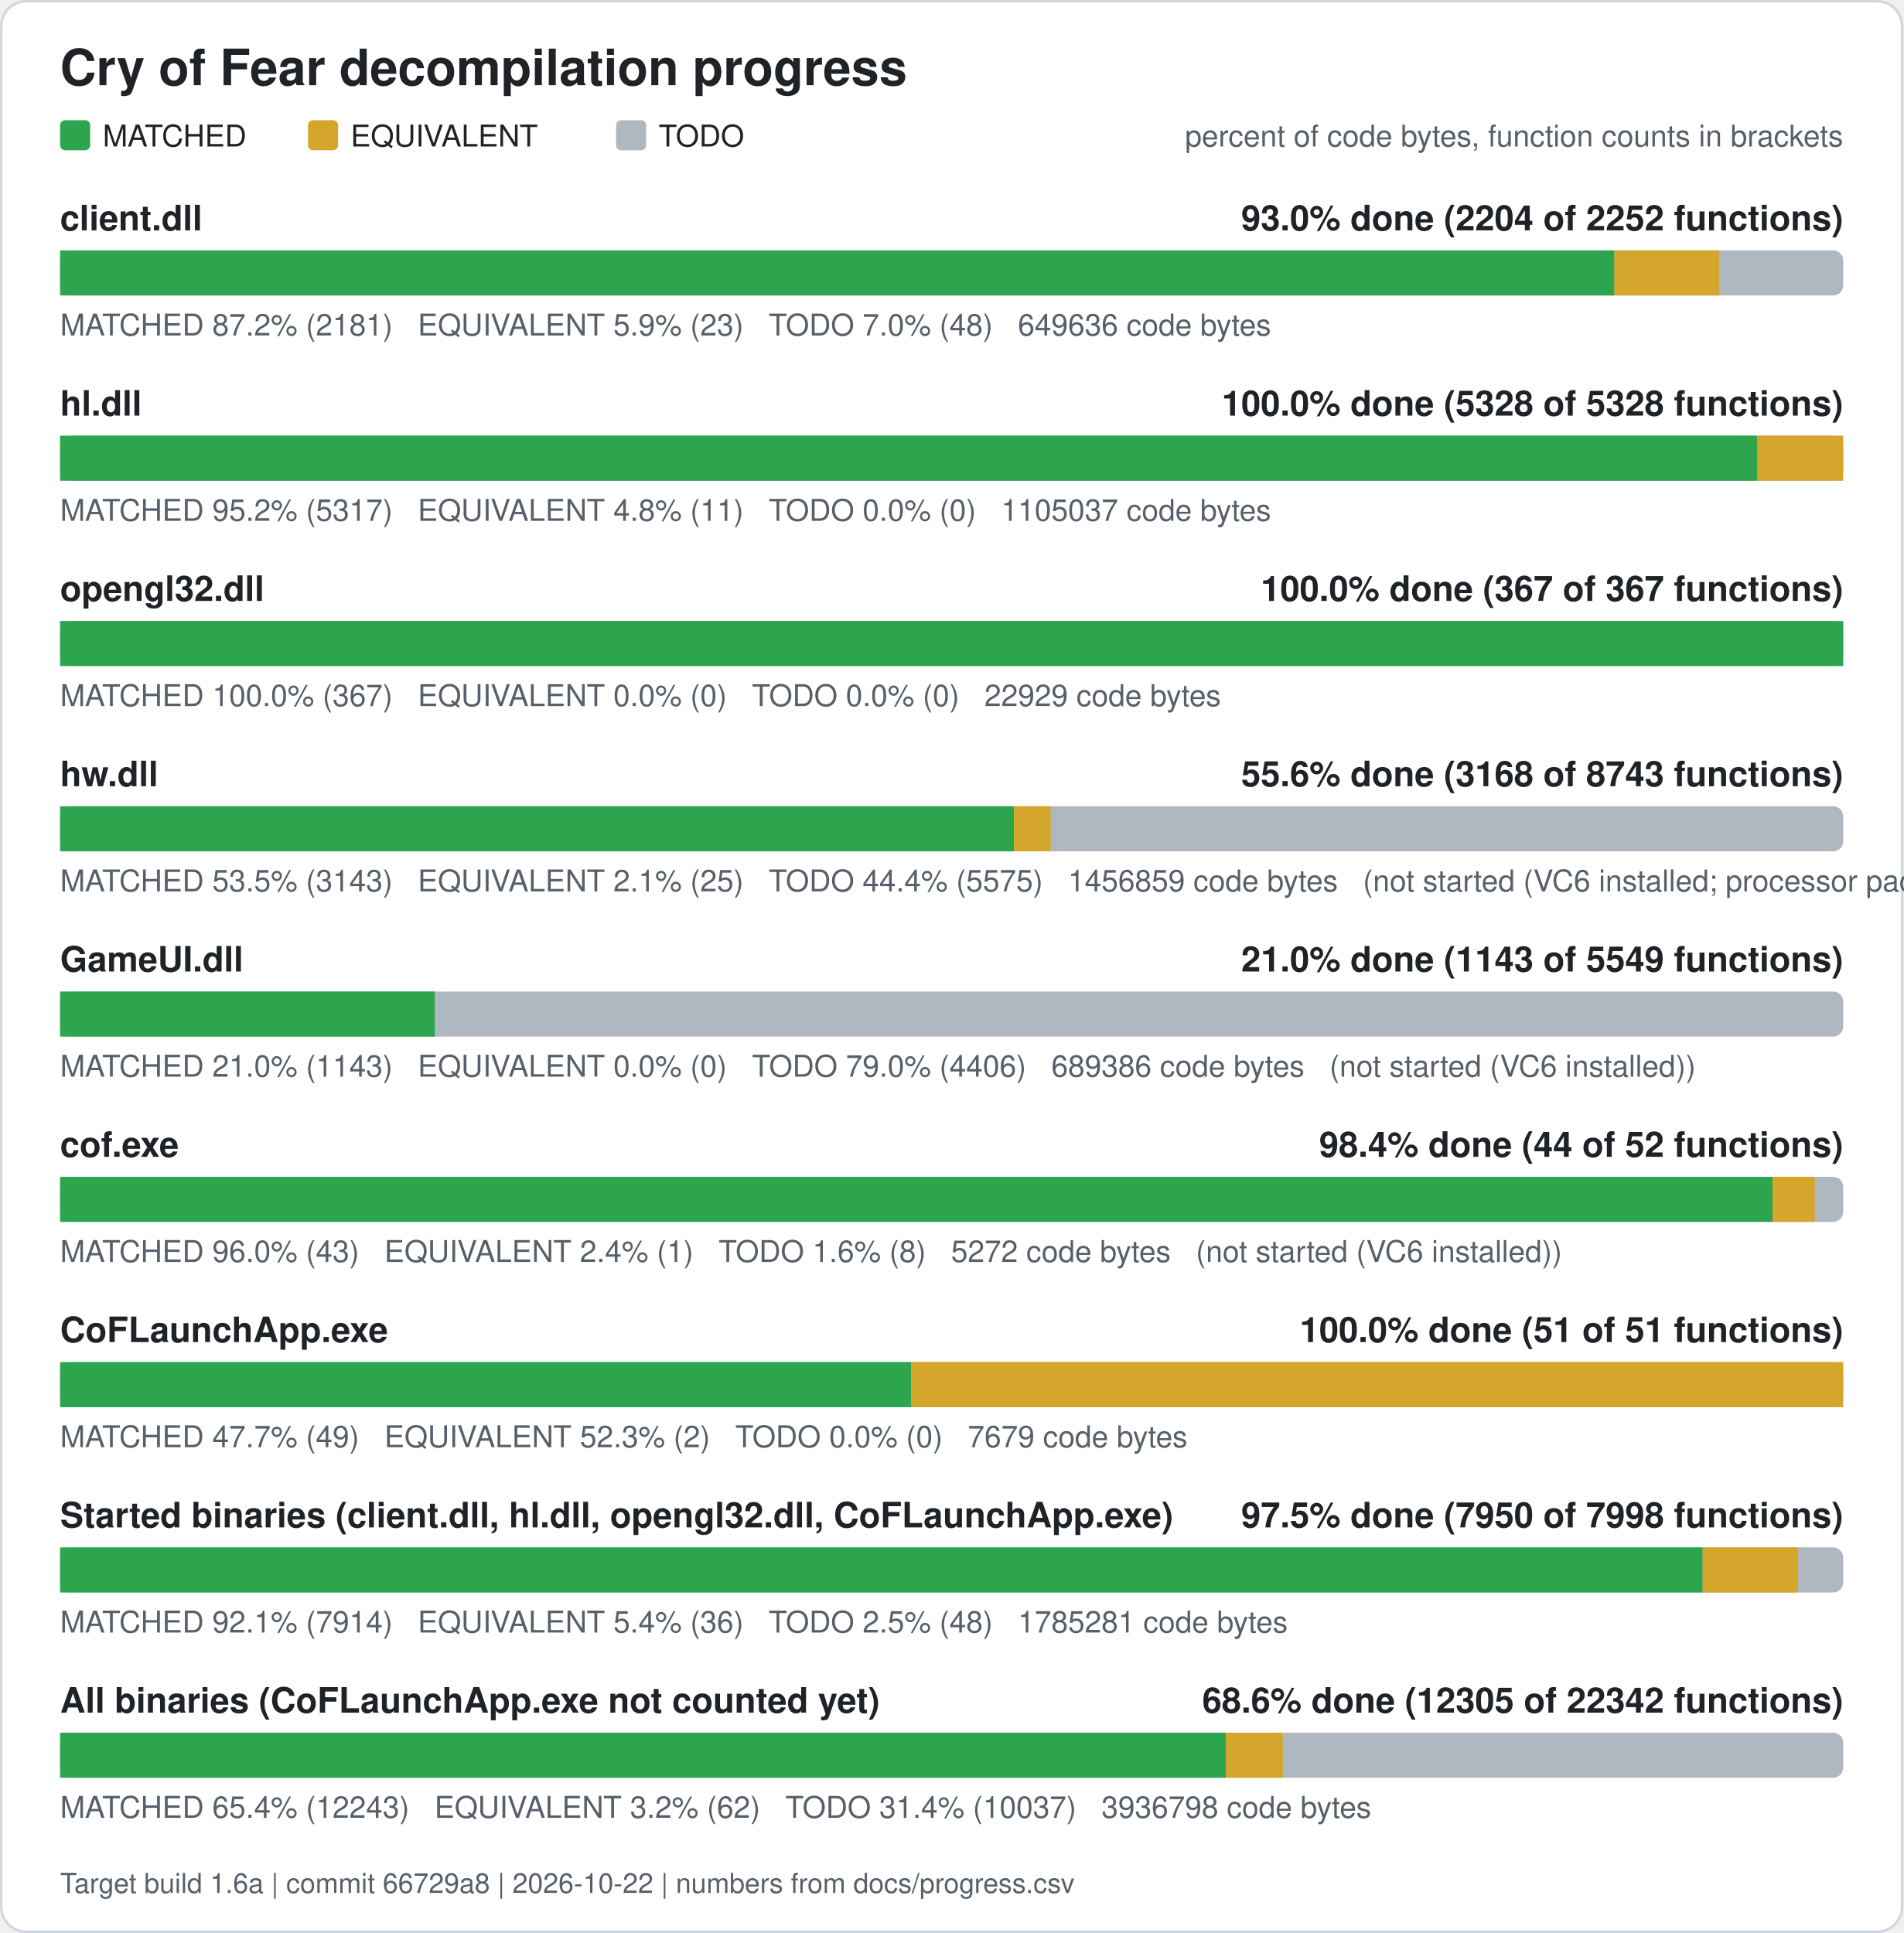
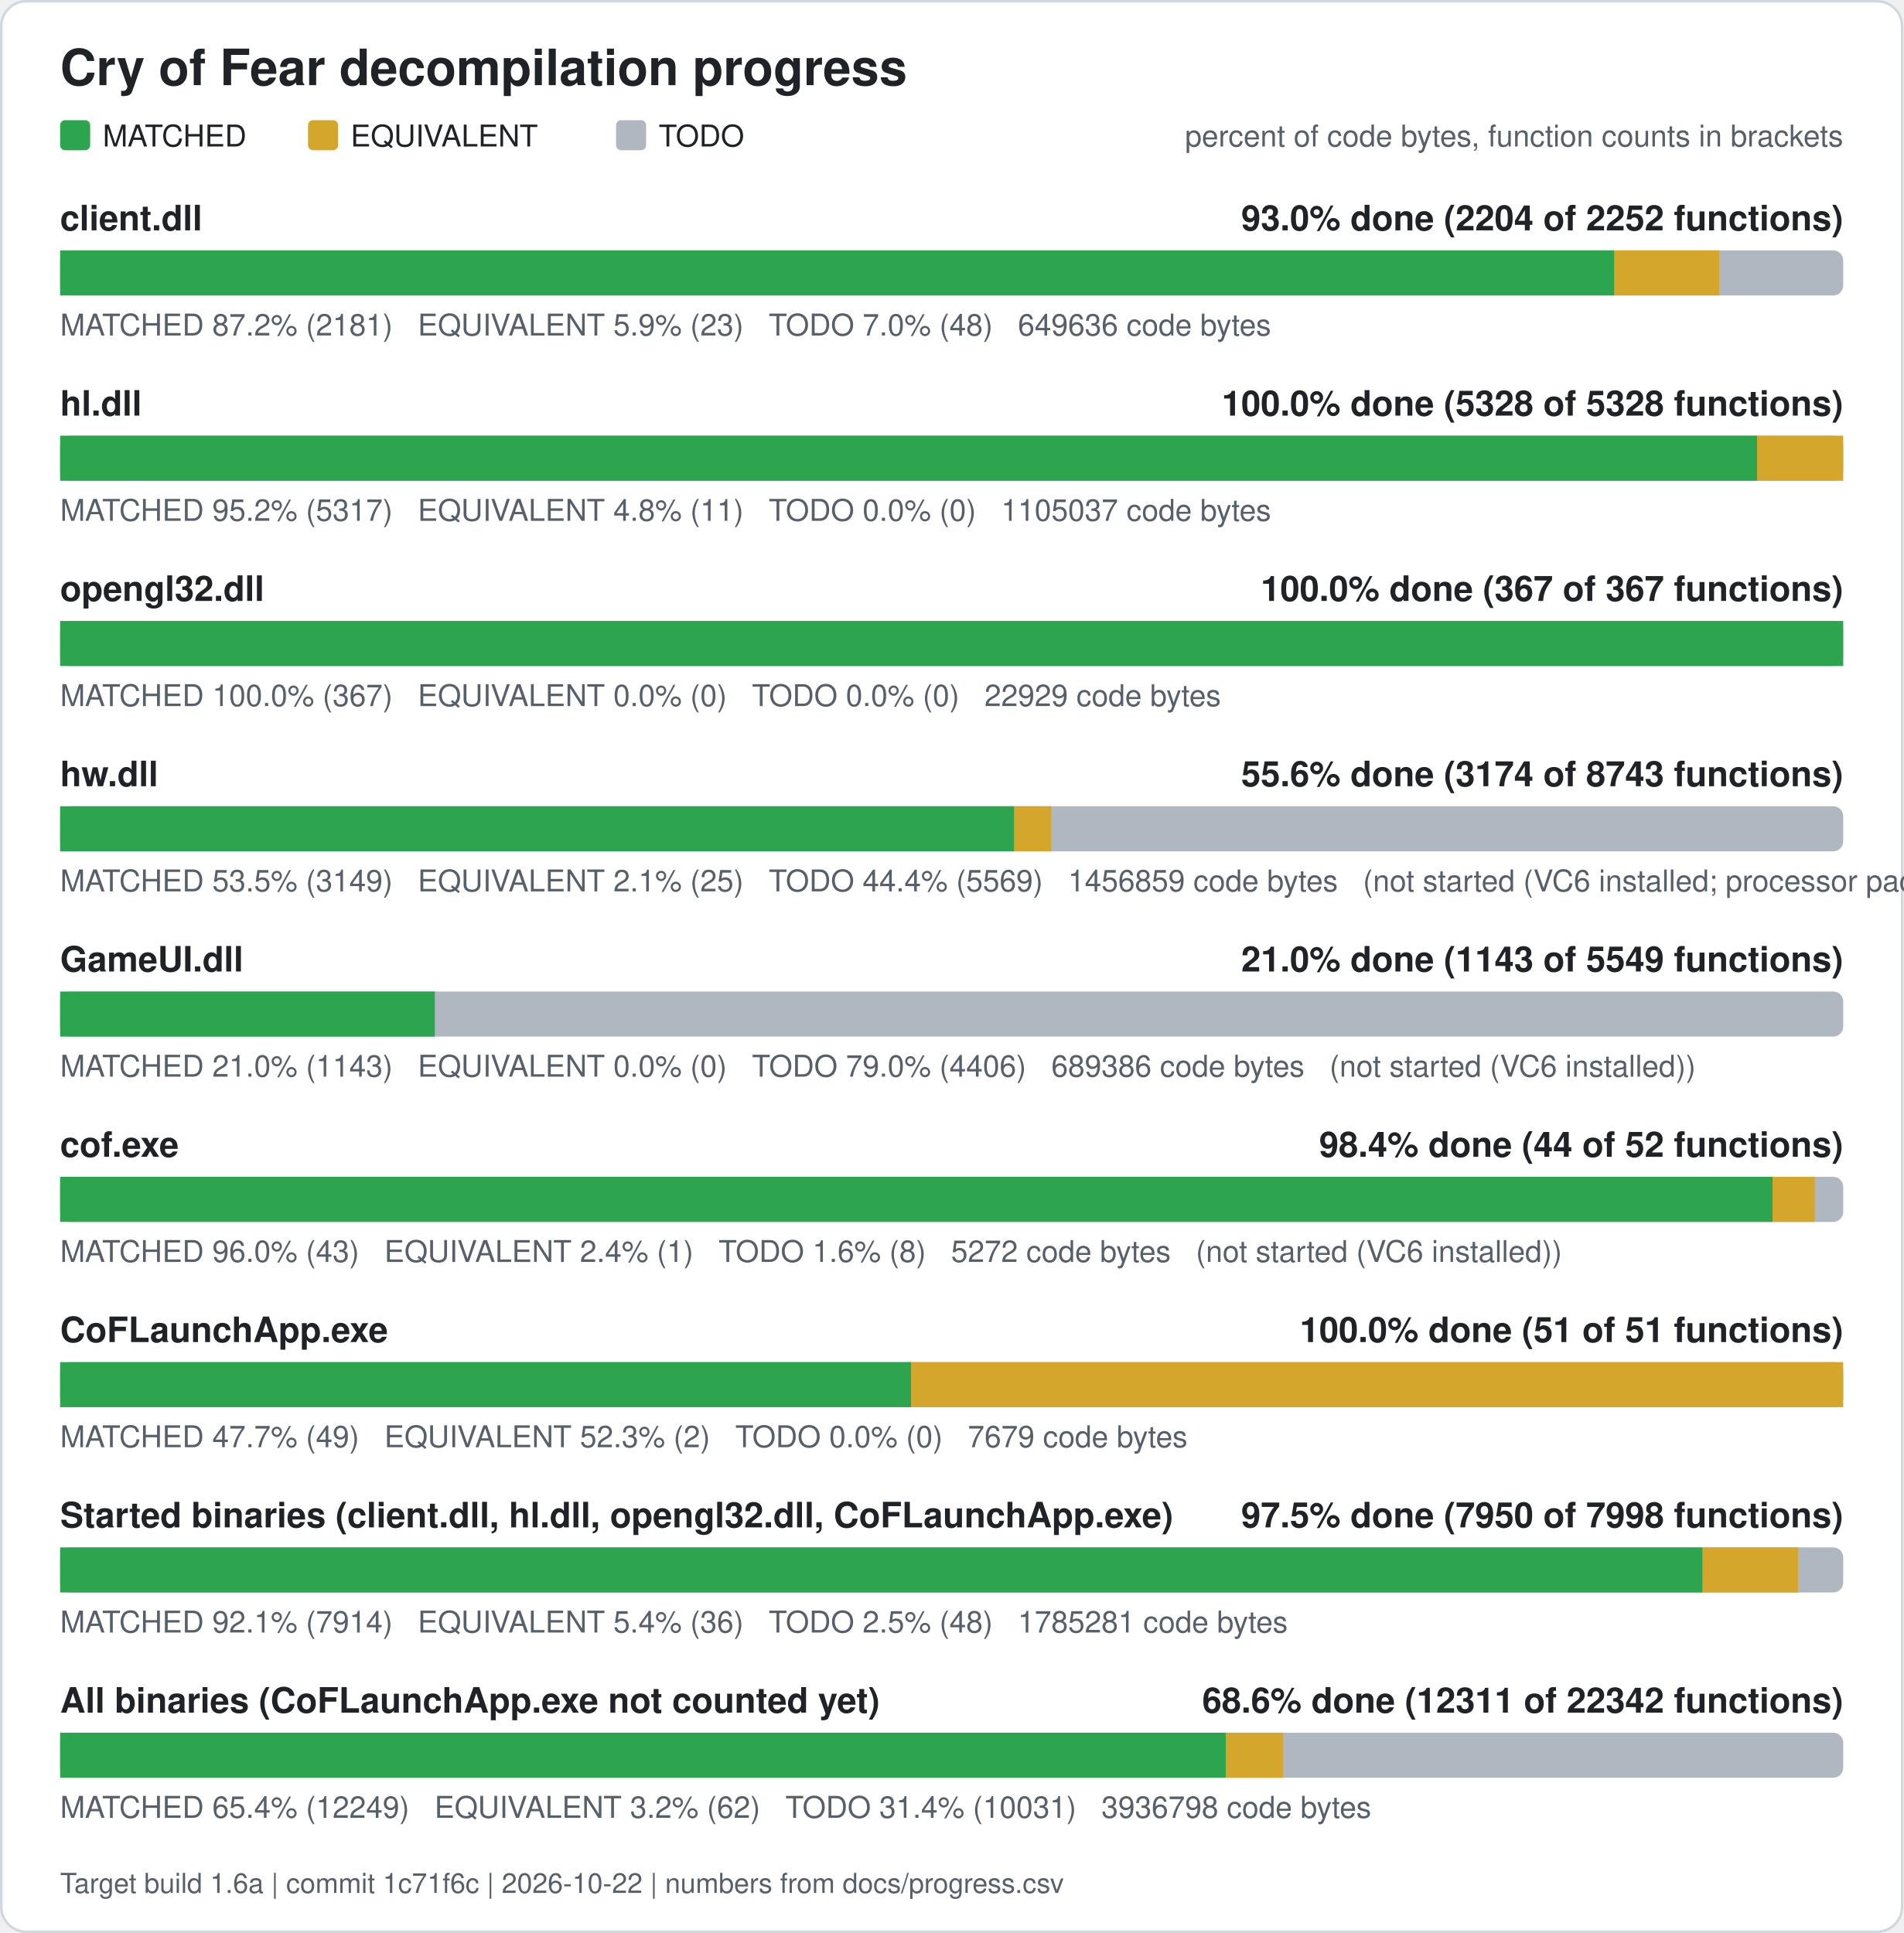
<svg xmlns="http://www.w3.org/2000/svg" width="760" height="772" viewBox="0 0 760 772" role="img" aria-label="Cry of Fear decompilation progress">
  <rect x="0.5" y="0.5" width="759" height="771" rx="10" fill="#ffffff" stroke="#d0d7de" />
  <text x="24" y="34" font-family="Segoe UI, Helvetica, Arial, sans-serif" font-size="20" font-weight="600" fill="#1f2328">Cry of Fear decompilation progress</text>
  <rect x="24" y="48" width="12" height="12" rx="2" fill="#2da44e" />
  <text x="41" y="58.5" font-family="Segoe UI, Helvetica, Arial, sans-serif" font-size="12" fill="#1f2328">MATCHED</text>
  <rect x="123" y="48" width="12" height="12" rx="2" fill="#d4a72c" />
  <text x="140" y="58.5" font-family="Segoe UI, Helvetica, Arial, sans-serif" font-size="12" fill="#1f2328">EQUIVALENT</text>
  <rect x="246" y="48" width="12" height="12" rx="2" fill="#afb8c1" />
  <text x="263" y="58.5" font-family="Segoe UI, Helvetica, Arial, sans-serif" font-size="12" fill="#1f2328">TODO</text>
  <text x="736" y="58.5" font-family="Segoe UI, Helvetica, Arial, sans-serif" font-size="12" fill="#57606a" text-anchor="end">percent of code bytes, function counts in brackets</text>
  <text x="24" y="92" font-family="Segoe UI, Helvetica, Arial, sans-serif" font-size="14" font-weight="600" fill="#1f2328">client.dll</text>
  <text x="736" y="92" font-family="Segoe UI, Helvetica, Arial, sans-serif" font-size="14" font-weight="600" fill="#1f2328" text-anchor="end">93.0% done (2204 of 2252 functions)</text>
  <rect x="24" y="100" width="712" height="18" rx="4" fill="#afb8c1" />
  <rect x="24.00" y="100" width="620.61" height="18" fill="#2da44e" />
  <rect x="644.61" y="100" width="41.89" height="18" fill="#d4a72c" />
  <text x="24" y="134" font-family="Segoe UI, Helvetica, Arial, sans-serif" font-size="12" fill="#57606a" xml:space="preserve">MATCHED 87.2% (2181)   EQUIVALENT 5.9% (23)   TODO 7.0% (48)   649636 code bytes</text>
  <text x="24" y="166" font-family="Segoe UI, Helvetica, Arial, sans-serif" font-size="14" font-weight="600" fill="#1f2328">hl.dll</text>
  <text x="736" y="166" font-family="Segoe UI, Helvetica, Arial, sans-serif" font-size="14" font-weight="600" fill="#1f2328" text-anchor="end">100.0% done (5328 of 5328 functions)</text>
  <rect x="24" y="174" width="712" height="18" rx="4" fill="#afb8c1" />
  <rect x="24.00" y="174" width="677.61" height="18" fill="#2da44e" />
  <rect x="701.61" y="174" width="34.39" height="18" fill="#d4a72c" />
  <text x="24" y="208" font-family="Segoe UI, Helvetica, Arial, sans-serif" font-size="12" fill="#57606a" xml:space="preserve">MATCHED 95.2% (5317)   EQUIVALENT 4.8% (11)   TODO 0.0% (0)   1105037 code bytes</text>
  <text x="24" y="240" font-family="Segoe UI, Helvetica, Arial, sans-serif" font-size="14" font-weight="600" fill="#1f2328">opengl32.dll</text>
  <text x="736" y="240" font-family="Segoe UI, Helvetica, Arial, sans-serif" font-size="14" font-weight="600" fill="#1f2328" text-anchor="end">100.0% done (367 of 367 functions)</text>
  <rect x="24" y="248" width="712" height="18" rx="4" fill="#afb8c1" />
  <rect x="24.00" y="248" width="712.00" height="18" fill="#2da44e" />
  <text x="24" y="282" font-family="Segoe UI, Helvetica, Arial, sans-serif" font-size="12" fill="#57606a" xml:space="preserve">MATCHED 100.0% (367)   EQUIVALENT 0.0% (0)   TODO 0.0% (0)   22929 code bytes</text>
  <text x="24" y="314" font-family="Segoe UI, Helvetica, Arial, sans-serif" font-size="14" font-weight="600" fill="#1f2328">hw.dll</text>
-   <text x="736" y="314" font-family="Segoe UI, Helvetica, Arial, sans-serif" font-size="14" font-weight="600" fill="#1f2328" text-anchor="end">55.6% done (3168 of 8743 functions)</text>
+   <text x="736" y="314" font-family="Segoe UI, Helvetica, Arial, sans-serif" font-size="14" font-weight="600" fill="#1f2328" text-anchor="end">55.6% done (3174 of 8743 functions)</text>
  <rect x="24" y="322" width="712" height="18" rx="4" fill="#afb8c1" />
-   <rect x="24.00" y="322" width="380.85" height="18" fill="#2da44e" />
-   <rect x="404.85" y="322" width="14.71" height="18" fill="#d4a72c" />
-   <text x="24" y="356" font-family="Segoe UI, Helvetica, Arial, sans-serif" font-size="12" fill="#57606a" xml:space="preserve">MATCHED 53.5% (3143)   EQUIVALENT 2.1% (25)   TODO 44.4% (5575)   1456859 code bytes   (not started (VC6 installed; processor pack and VS 2005 objects need those compilers))</text>
+   <rect x="24.00" y="322" width="381.00" height="18" fill="#2da44e" />
+   <rect x="405.00" y="322" width="14.71" height="18" fill="#d4a72c" />
+   <text x="24" y="356" font-family="Segoe UI, Helvetica, Arial, sans-serif" font-size="12" fill="#57606a" xml:space="preserve">MATCHED 53.5% (3149)   EQUIVALENT 2.1% (25)   TODO 44.4% (5569)   1456859 code bytes   (not started (VC6 installed; processor pack and VS 2005 objects need those compilers))</text>
  <text x="24" y="388" font-family="Segoe UI, Helvetica, Arial, sans-serif" font-size="14" font-weight="600" fill="#1f2328">GameUI.dll</text>
  <text x="736" y="388" font-family="Segoe UI, Helvetica, Arial, sans-serif" font-size="14" font-weight="600" fill="#1f2328" text-anchor="end">21.0% done (1143 of 5549 functions)</text>
  <rect x="24" y="396" width="712" height="18" rx="4" fill="#afb8c1" />
  <rect x="24.00" y="396" width="149.62" height="18" fill="#2da44e" />
  <text x="24" y="430" font-family="Segoe UI, Helvetica, Arial, sans-serif" font-size="12" fill="#57606a" xml:space="preserve">MATCHED 21.0% (1143)   EQUIVALENT 0.0% (0)   TODO 79.0% (4406)   689386 code bytes   (not started (VC6 installed))</text>
  <text x="24" y="462" font-family="Segoe UI, Helvetica, Arial, sans-serif" font-size="14" font-weight="600" fill="#1f2328">cof.exe</text>
  <text x="736" y="462" font-family="Segoe UI, Helvetica, Arial, sans-serif" font-size="14" font-weight="600" fill="#1f2328" text-anchor="end">98.4% done (44 of 52 functions)</text>
  <rect x="24" y="470" width="712" height="18" rx="4" fill="#afb8c1" />
  <rect x="24.00" y="470" width="683.77" height="18" fill="#2da44e" />
  <rect x="707.77" y="470" width="16.88" height="18" fill="#d4a72c" />
  <text x="24" y="504" font-family="Segoe UI, Helvetica, Arial, sans-serif" font-size="12" fill="#57606a" xml:space="preserve">MATCHED 96.0% (43)   EQUIVALENT 2.4% (1)   TODO 1.6% (8)   5272 code bytes   (not started (VC6 installed))</text>
  <text x="24" y="536" font-family="Segoe UI, Helvetica, Arial, sans-serif" font-size="14" font-weight="600" fill="#1f2328">CoFLaunchApp.exe</text>
  <text x="736" y="536" font-family="Segoe UI, Helvetica, Arial, sans-serif" font-size="14" font-weight="600" fill="#1f2328" text-anchor="end">100.0% done (51 of 51 functions)</text>
  <rect x="24" y="544" width="712" height="18" rx="4" fill="#afb8c1" />
  <rect x="24.00" y="544" width="339.82" height="18" fill="#2da44e" />
  <rect x="363.82" y="544" width="372.18" height="18" fill="#d4a72c" />
  <text x="24" y="578" font-family="Segoe UI, Helvetica, Arial, sans-serif" font-size="12" fill="#57606a" xml:space="preserve">MATCHED 47.7% (49)   EQUIVALENT 52.3% (2)   TODO 0.0% (0)   7679 code bytes</text>
  <text x="24" y="610" font-family="Segoe UI, Helvetica, Arial, sans-serif" font-size="14" font-weight="600" fill="#1f2328">Started binaries (client.dll, hl.dll, opengl32.dll, CoFLaunchApp.exe)</text>
  <text x="736" y="610" font-family="Segoe UI, Helvetica, Arial, sans-serif" font-size="14" font-weight="600" fill="#1f2328" text-anchor="end">97.5% done (7950 of 7998 functions)</text>
  <rect x="24" y="618" width="712" height="18" rx="4" fill="#afb8c1" />
  <rect x="24.00" y="618" width="655.86" height="18" fill="#2da44e" />
  <rect x="679.86" y="618" width="38.13" height="18" fill="#d4a72c" />
  <text x="24" y="652" font-family="Segoe UI, Helvetica, Arial, sans-serif" font-size="12" fill="#57606a" xml:space="preserve">MATCHED 92.1% (7914)   EQUIVALENT 5.4% (36)   TODO 2.5% (48)   1785281 code bytes</text>
  <text x="24" y="684" font-family="Segoe UI, Helvetica, Arial, sans-serif" font-size="14" font-weight="600" fill="#1f2328">All binaries (CoFLaunchApp.exe not counted yet)</text>
-   <text x="736" y="684" font-family="Segoe UI, Helvetica, Arial, sans-serif" font-size="14" font-weight="600" fill="#1f2328" text-anchor="end">68.6% done (12305 of 22342 functions)</text>
+   <text x="736" y="684" font-family="Segoe UI, Helvetica, Arial, sans-serif" font-size="14" font-weight="600" fill="#1f2328" text-anchor="end">68.6% done (12311 of 22342 functions)</text>
  <rect x="24" y="692" width="712" height="18" rx="4" fill="#afb8c1" />
-   <rect x="24.00" y="692" width="465.47" height="18" fill="#2da44e" />
-   <rect x="489.47" y="692" width="22.76" height="18" fill="#d4a72c" />
-   <text x="24" y="726" font-family="Segoe UI, Helvetica, Arial, sans-serif" font-size="12" fill="#57606a" xml:space="preserve">MATCHED 65.4% (12243)   EQUIVALENT 3.2% (62)   TODO 31.4% (10037)   3936798 code bytes</text>
-   <text x="24" y="756" font-family="Segoe UI, Helvetica, Arial, sans-serif" font-size="11" fill="#57606a">Target build 1.6a | commit 66729a8 | 2026-10-22 | numbers from docs/progress.csv</text>
+   <rect x="24.00" y="692" width="465.53" height="18" fill="#2da44e" />
+   <rect x="489.53" y="692" width="22.76" height="18" fill="#d4a72c" />
+   <text x="24" y="726" font-family="Segoe UI, Helvetica, Arial, sans-serif" font-size="12" fill="#57606a" xml:space="preserve">MATCHED 65.4% (12249)   EQUIVALENT 3.2% (62)   TODO 31.4% (10031)   3936798 code bytes</text>
+   <text x="24" y="756" font-family="Segoe UI, Helvetica, Arial, sans-serif" font-size="11" fill="#57606a">Target build 1.6a | commit 1c71f6c | 2026-10-22 | numbers from docs/progress.csv</text>
</svg>
